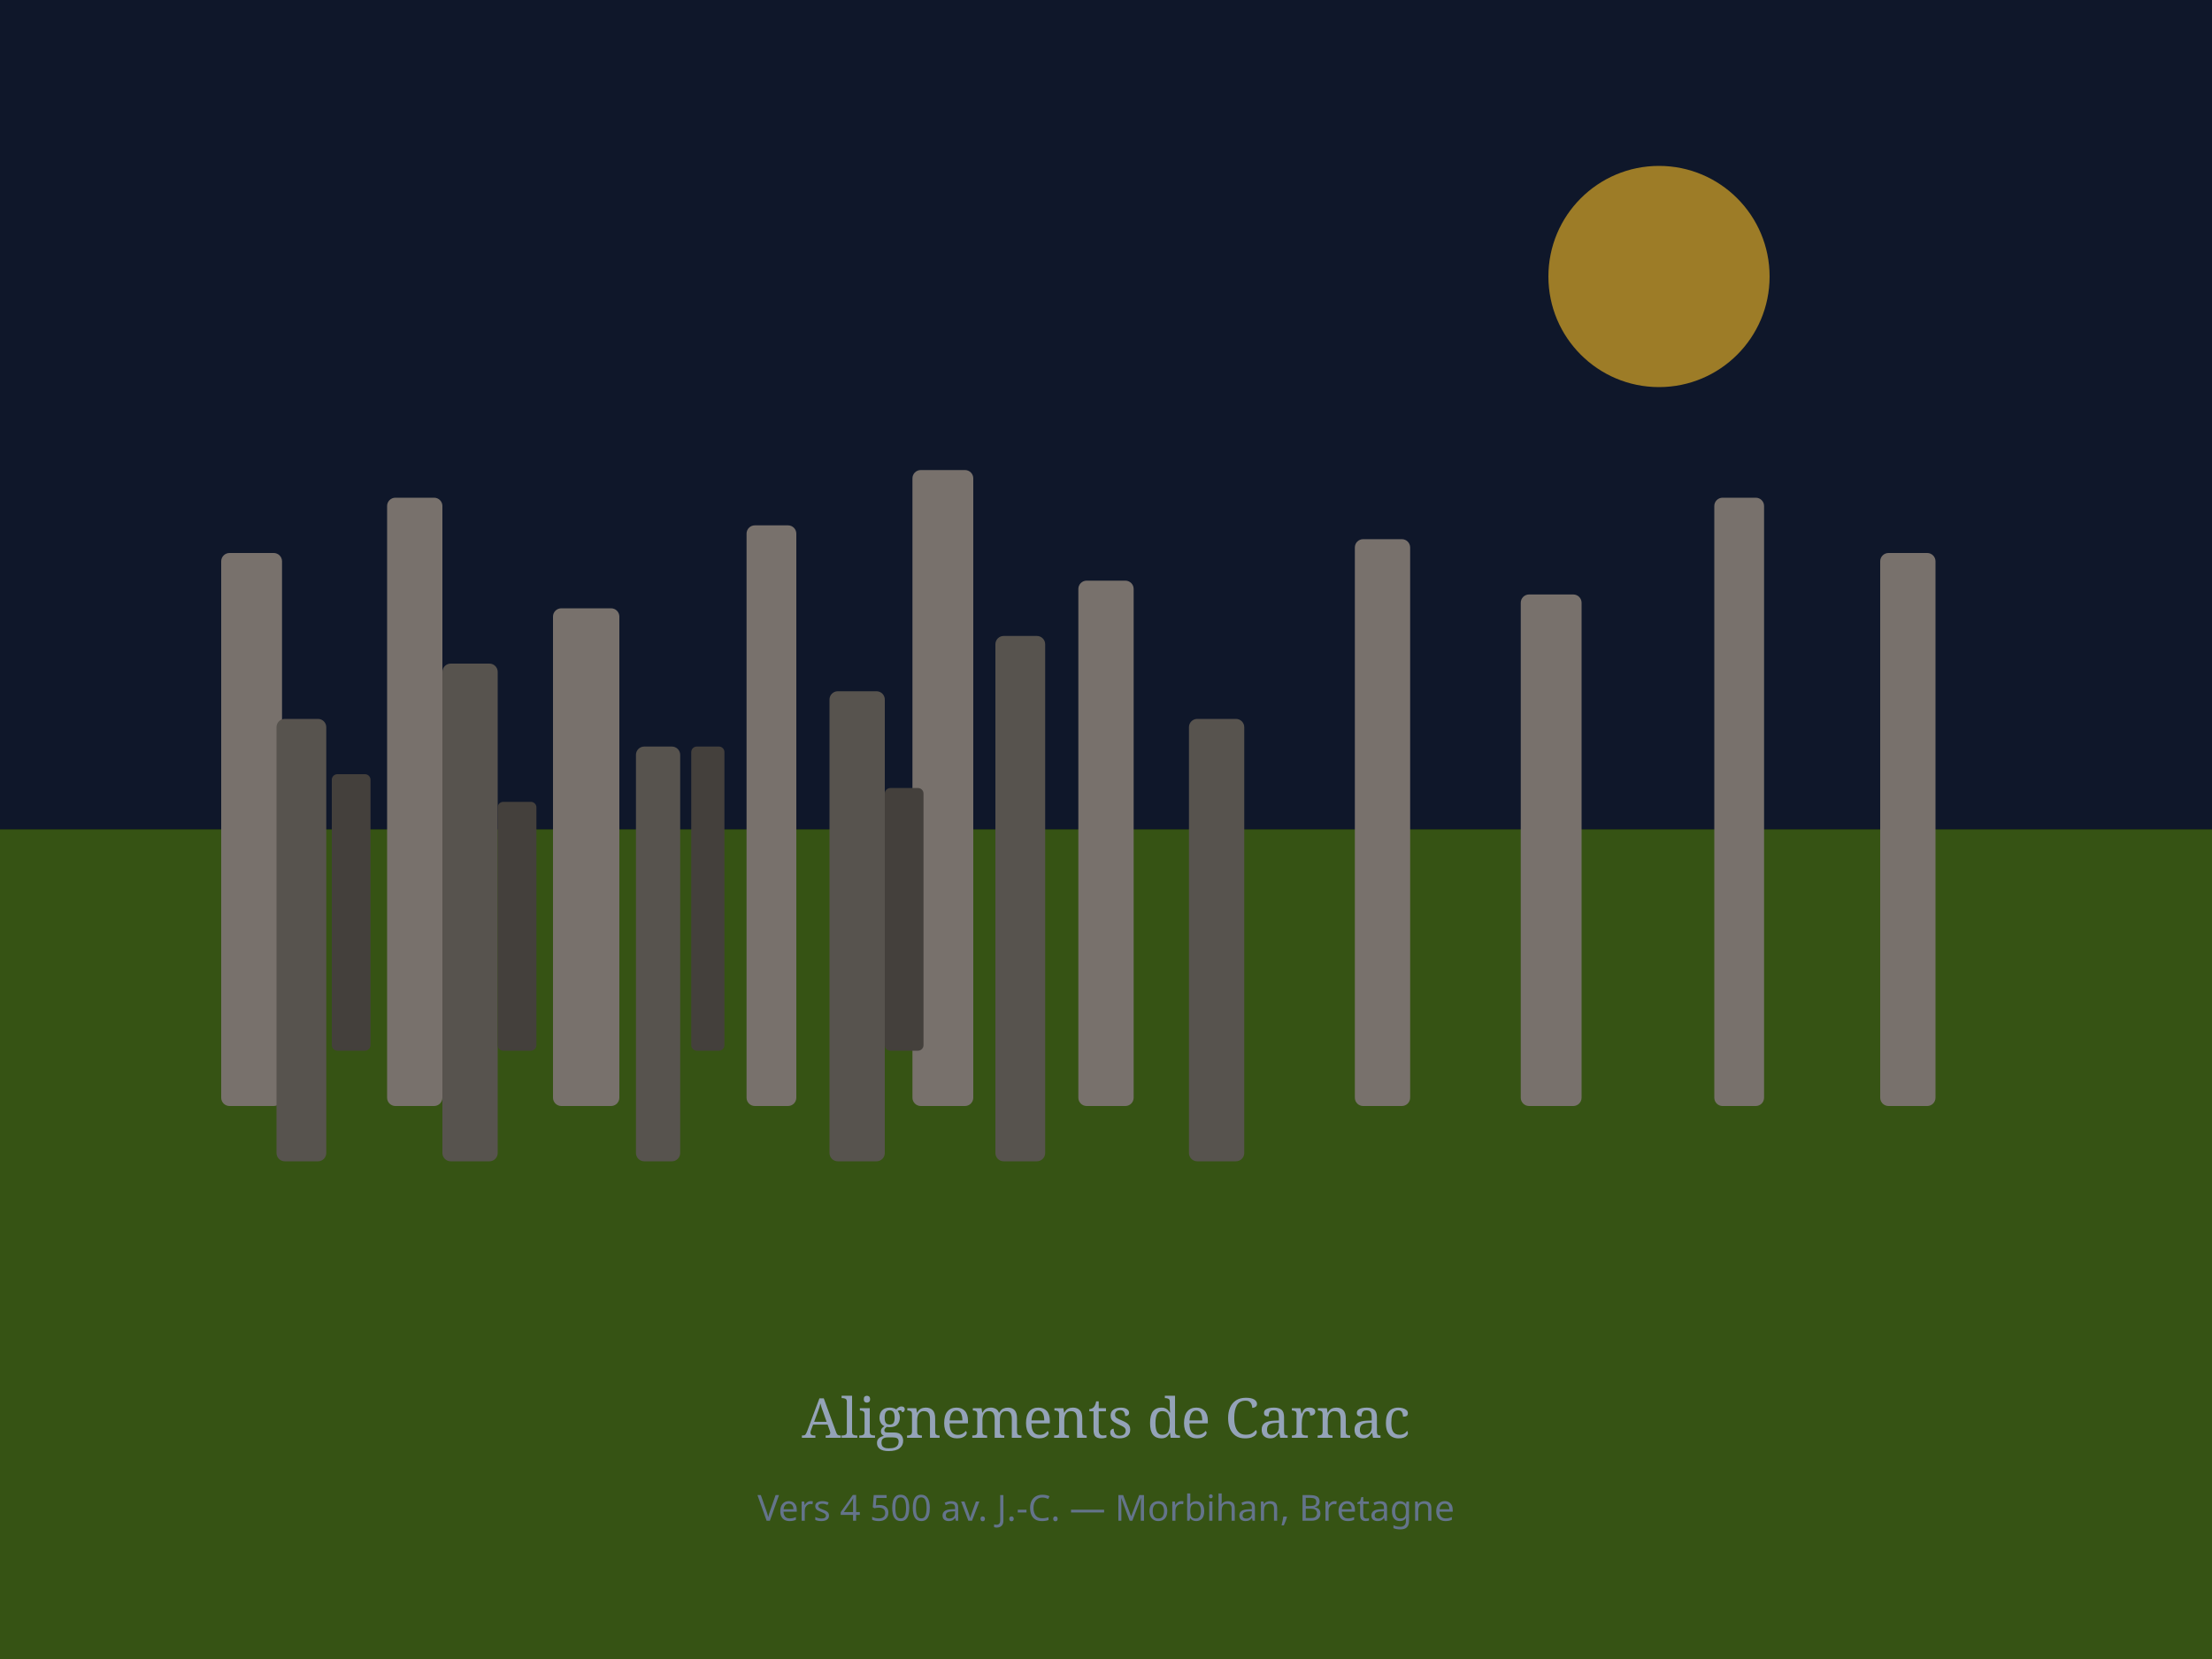
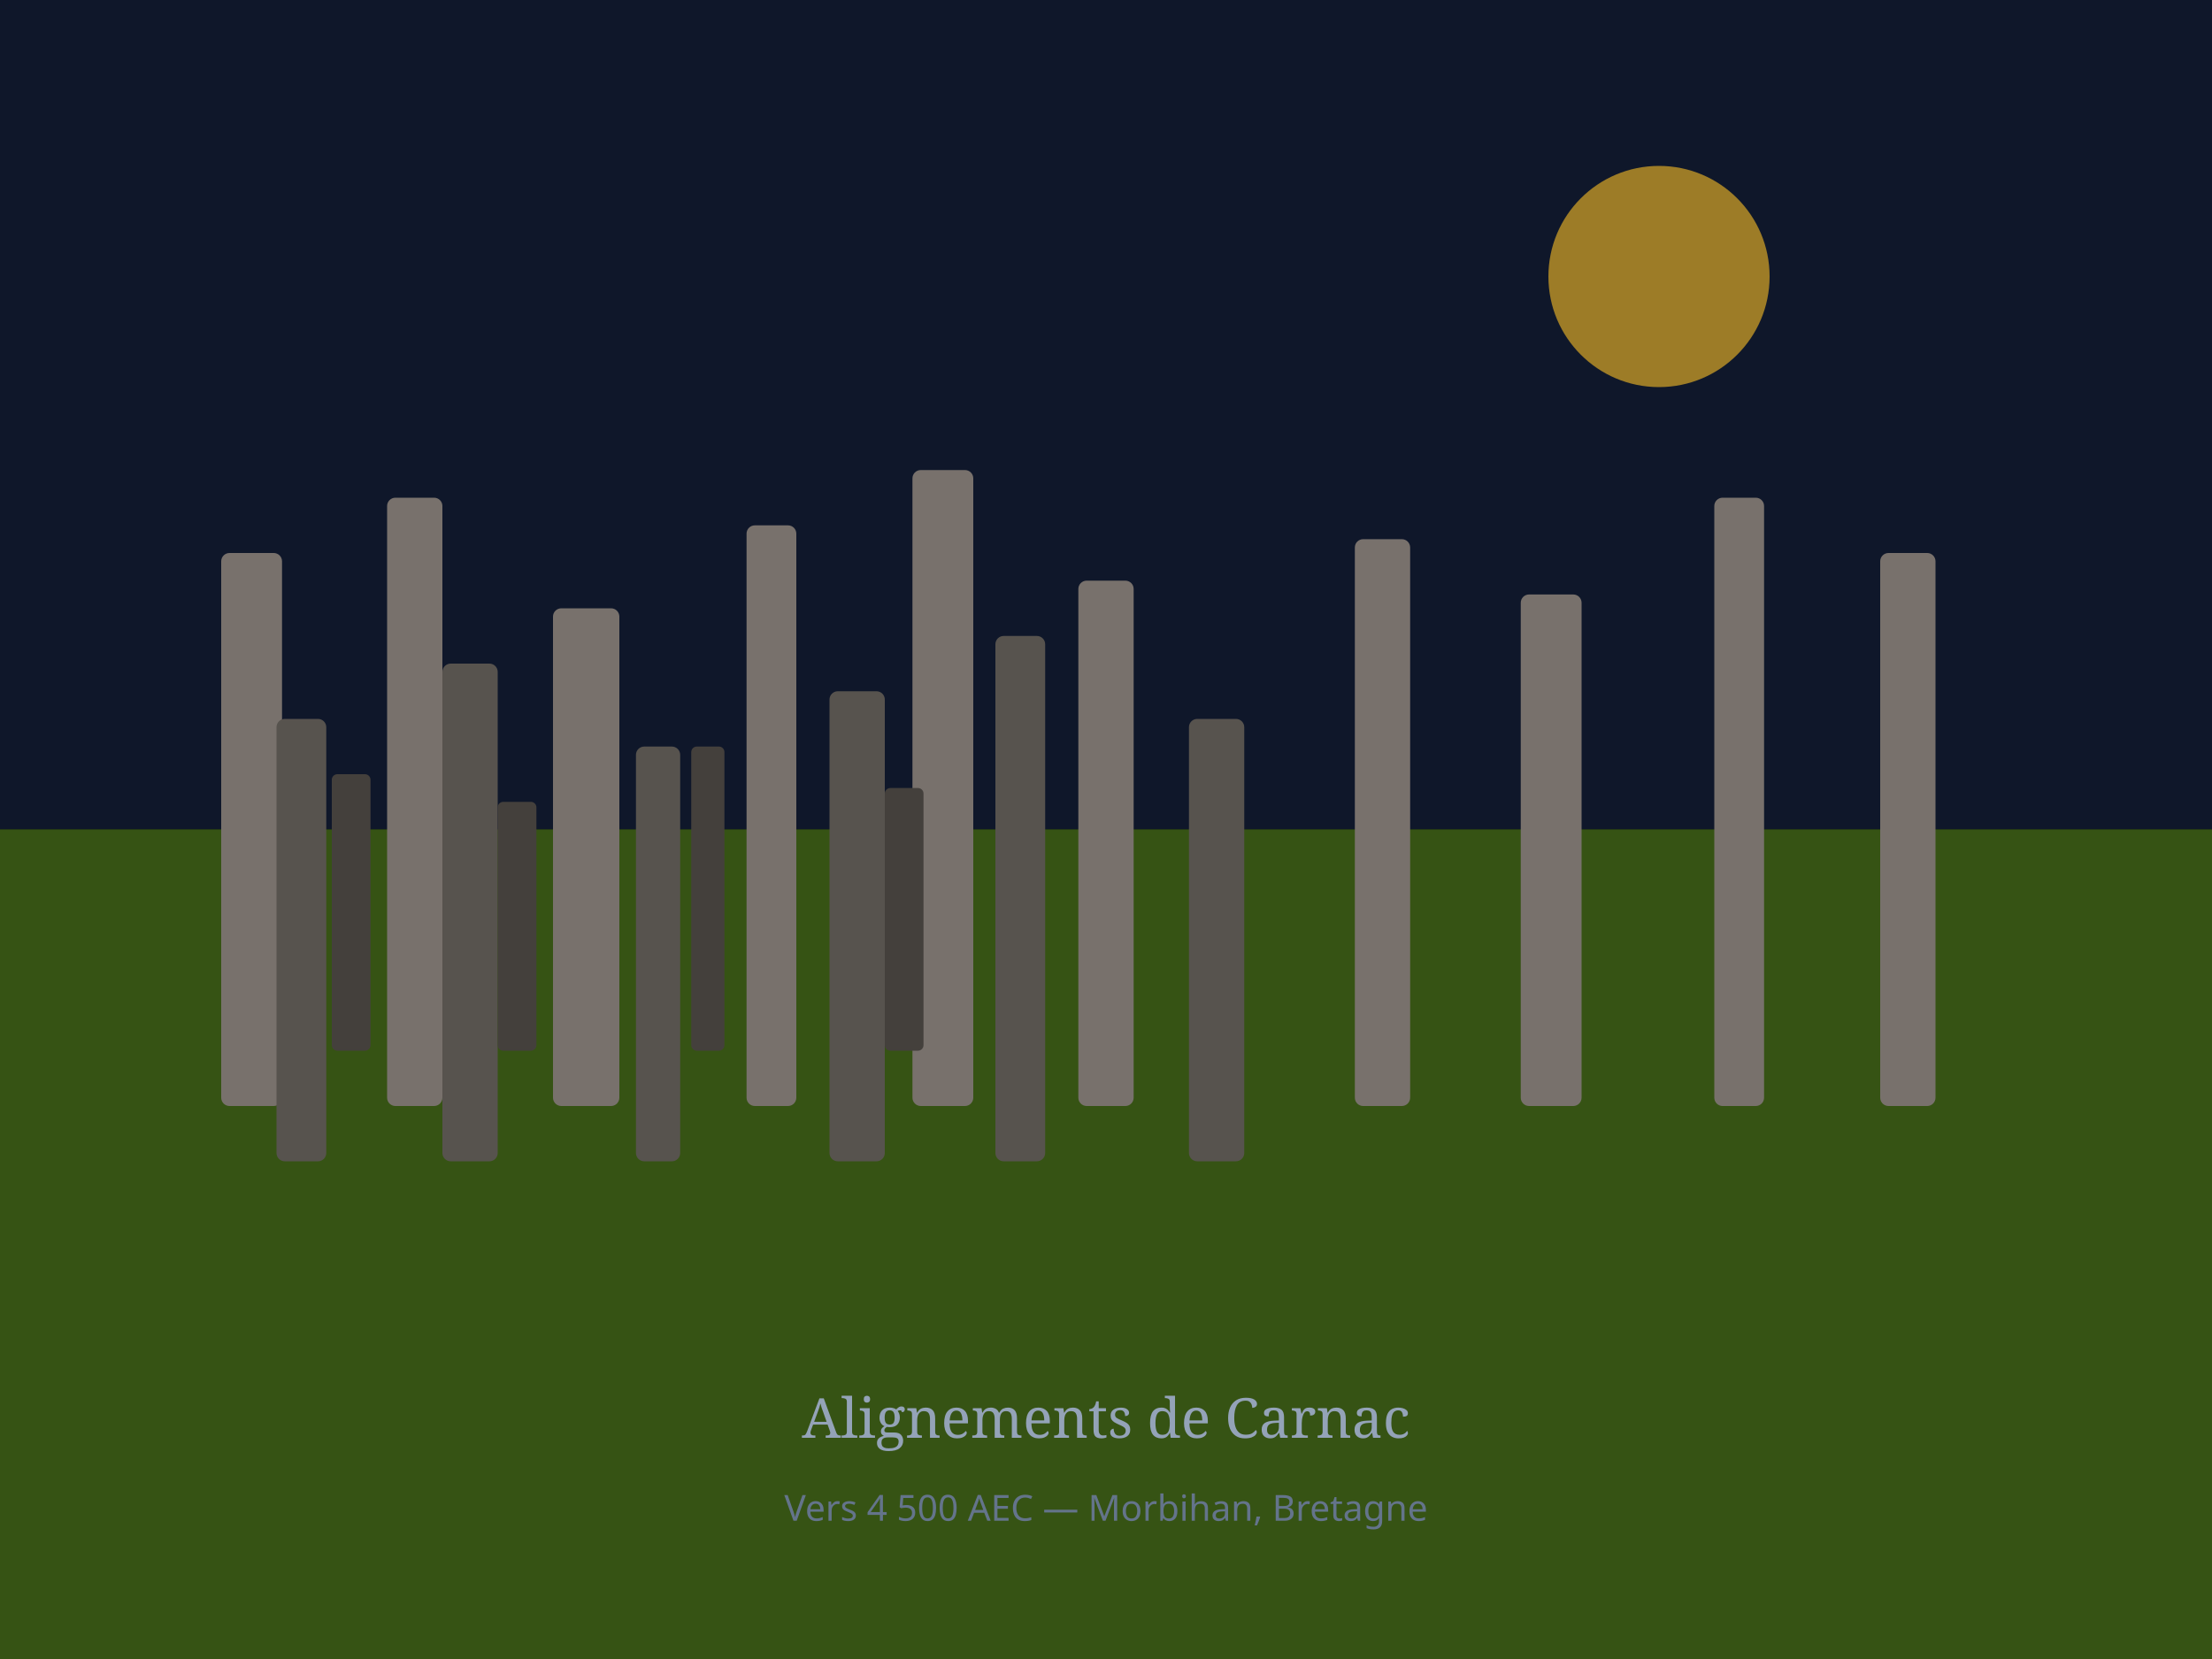
<svg xmlns="http://www.w3.org/2000/svg" viewBox="0 0 800 600" width="800" height="600">
  <rect width="800" height="600" fill="#1a2e05" />
  <rect width="800" height="300" fill="#0f172a" />
  <circle cx="600" cy="100" r="40" fill="#fbbf24" opacity="0.6" />
  <rect y="300" width="800" height="300" fill="#365314" />
  <rect x="80" y="200" width="22" height="200" rx="3" fill="#78716c" />
  <rect x="140" y="180" width="20" height="220" rx="3" fill="#78716c" />
  <rect x="200" y="220" width="24" height="180" rx="3" fill="#78716c" />
  <rect x="270" y="190" width="18" height="210" rx="3" fill="#78716c" />
  <rect x="330" y="170" width="22" height="230" rx="3" fill="#78716c" />
  <rect x="390" y="210" width="20" height="190" rx="3" fill="#78716c" />
  <rect x="100" y="260" width="18" height="160" rx="3" fill="#57534e" />
  <rect x="160" y="240" width="20" height="180" rx="3" fill="#57534e" />
  <rect x="230" y="270" width="16" height="150" rx="3" fill="#57534e" />
  <rect x="300" y="250" width="20" height="170" rx="3" fill="#57534e" />
  <rect x="360" y="230" width="18" height="190" rx="3" fill="#57534e" />
  <rect x="430" y="260" width="20" height="160" rx="3" fill="#57534e" />
  <rect x="120" y="280" width="14" height="100" rx="2" fill="#44403c" />
  <rect x="180" y="290" width="14" height="90" rx="2" fill="#44403c" />
  <rect x="250" y="270" width="12" height="110" rx="2" fill="#44403c" />
  <rect x="320" y="285" width="14" height="95" rx="2" fill="#44403c" />
  <rect x="490" y="195" width="20" height="205" rx="3" fill="#78716c" />
  <rect x="550" y="215" width="22" height="185" rx="3" fill="#78716c" />
  <rect x="620" y="180" width="18" height="220" rx="3" fill="#78716c" />
  <rect x="680" y="200" width="20" height="200" rx="3" fill="#78716c" />
  <text x="400" y="520" text-anchor="middle" font-family="serif" font-size="20" fill="#94a3b8">
    Alignements de Carnac
  </text>
  <text x="400" y="550" text-anchor="middle" font-family="sans-serif" font-size="13" fill="#64748b">
-     Vers 4 500 av. J.-C. — Morbihan, Bretagne
+     Vers 4 500 AEC — Morbihan, Bretagne
  </text>
</svg>
